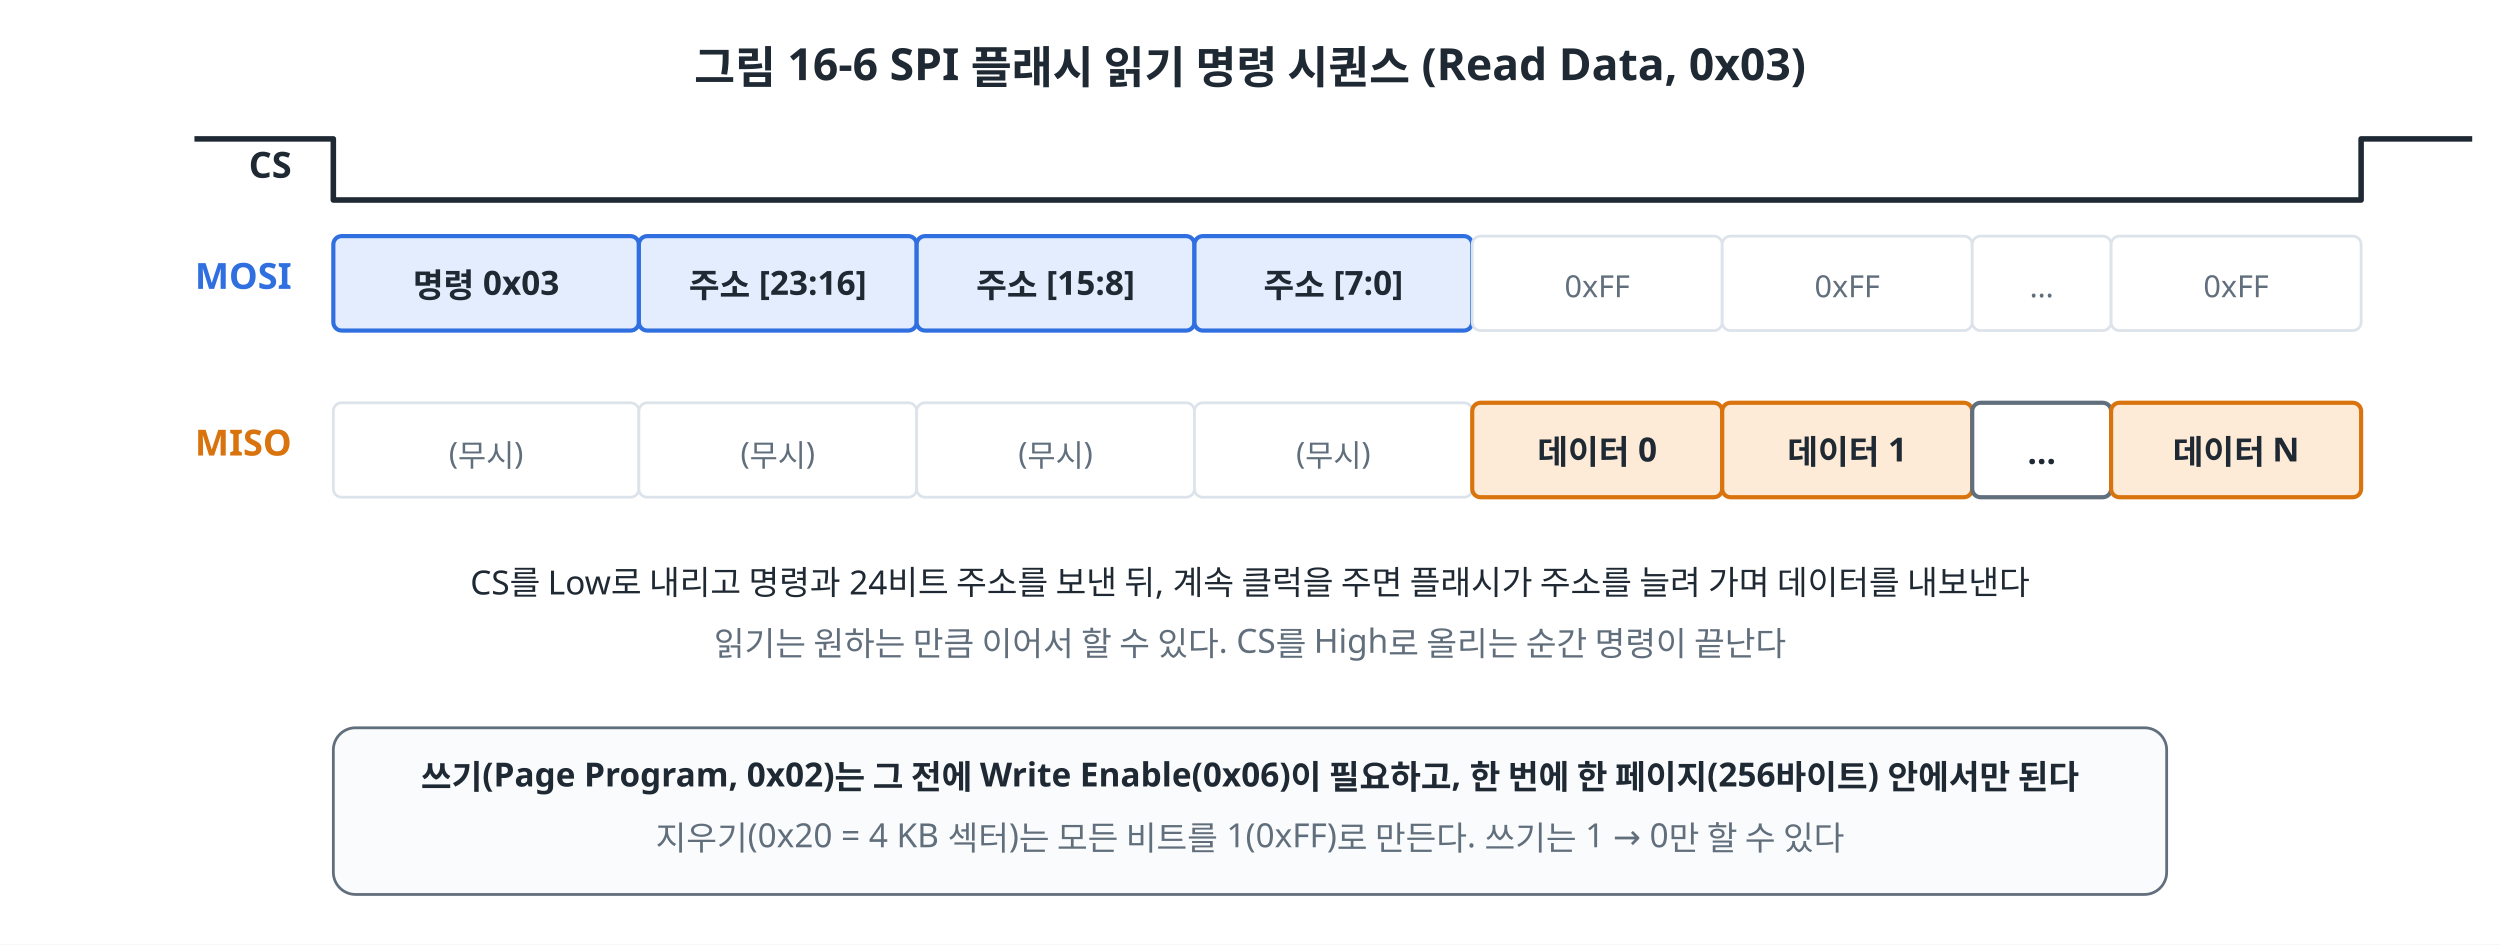
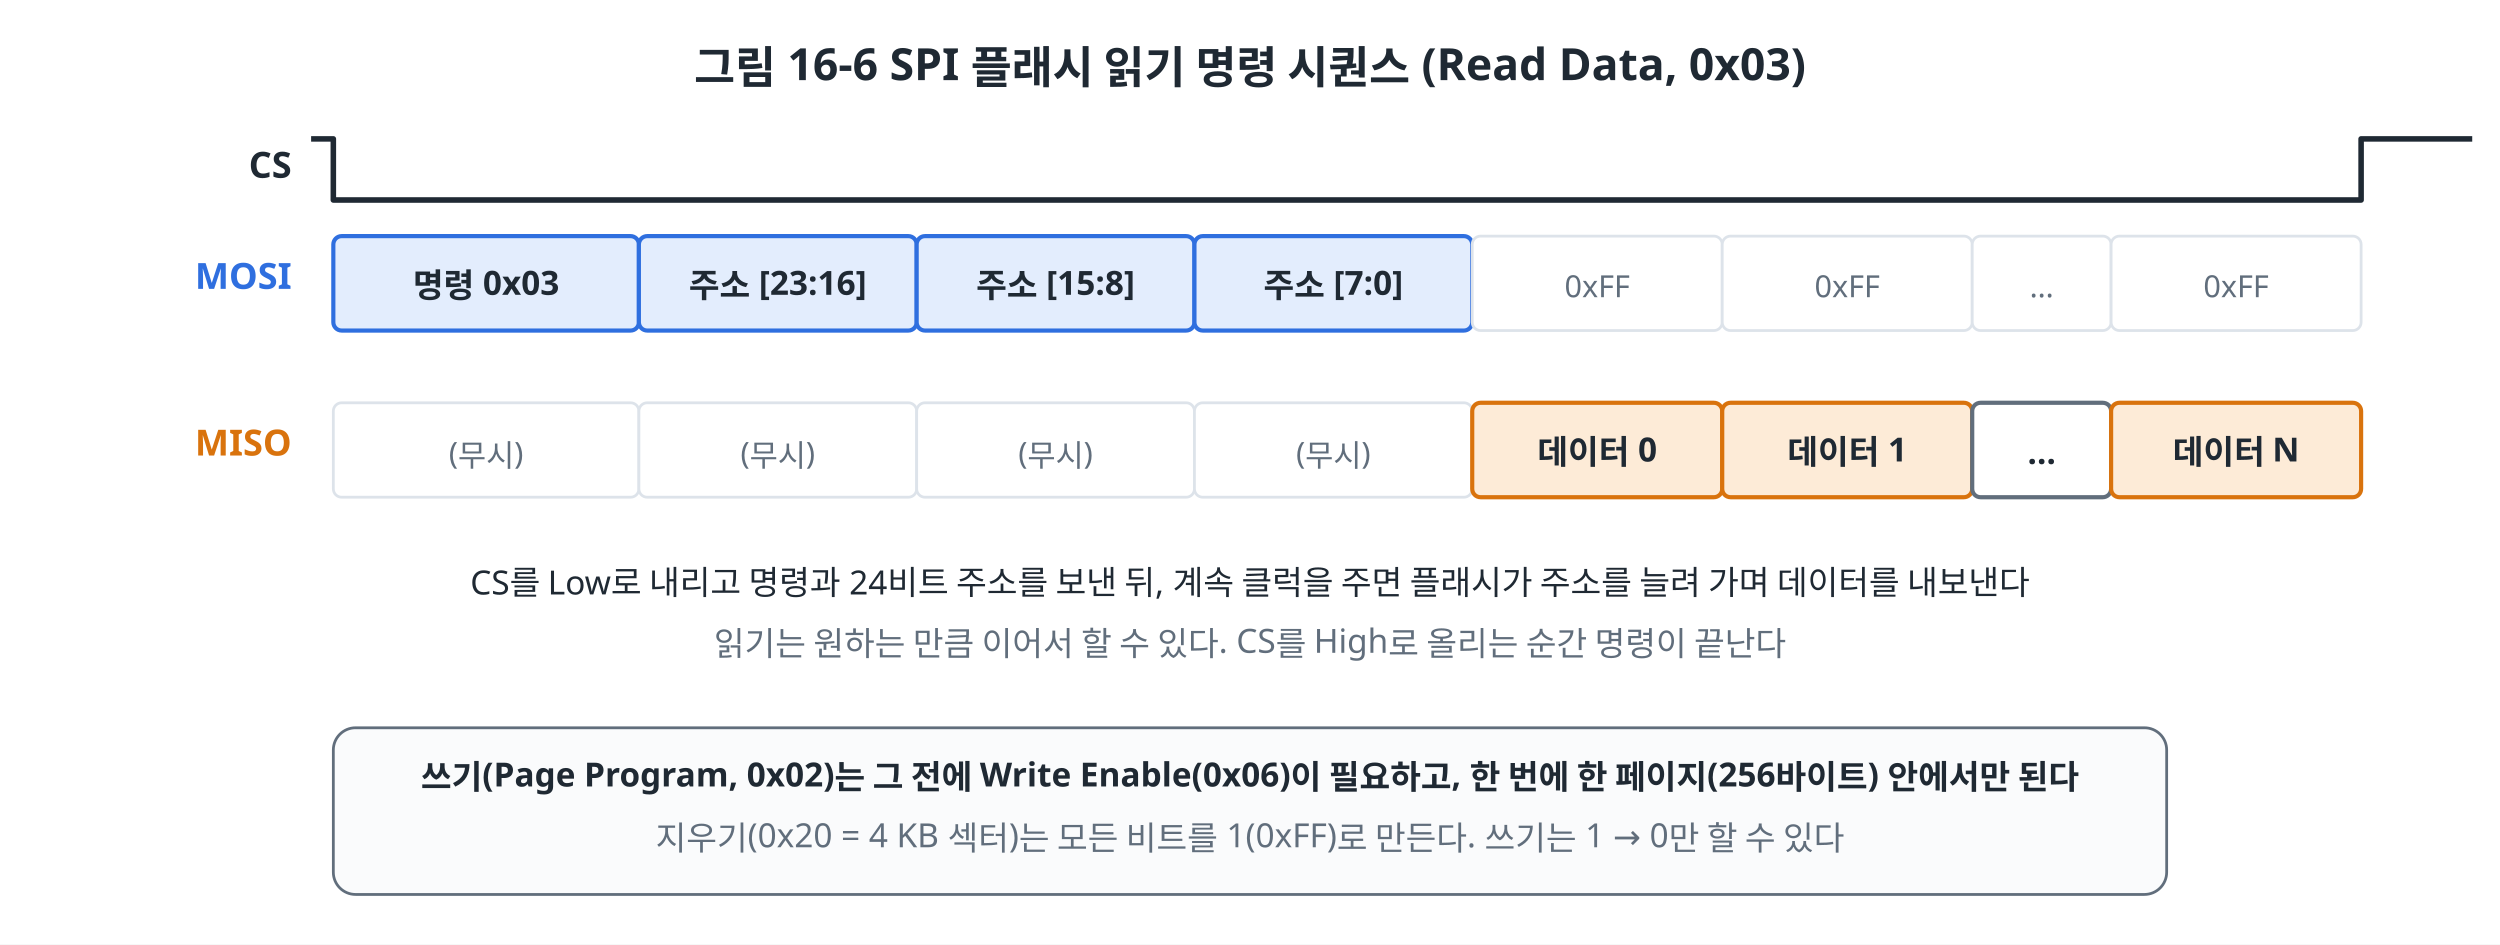
<svg xmlns="http://www.w3.org/2000/svg" width="900" height="340" viewBox="0 0 900 340" font-family="'Noto Sans KR','Apple SD Gothic Neo','Malgun Gothic',sans-serif">
  <defs>
    <marker id="arrow" viewBox="0 0 10 10" refX="9" refY="5" markerWidth="7" markerHeight="7" orient="auto-start-reverse">
      <path d="M0,0 L10,5 L0,10 z" fill="#334e68" />
    </marker>
  </defs>
  <rect width="100%" height="100%" fill="#ffffff" />
  <text x="450.0" y="30.0" font-size="16" text-anchor="middle" fill="#1f2933" font-weight="bold">그림 16-6  SPI 플래시 읽기 명령 시퀀스 (Read Data, 0x03)</text>
  <text x="105.0" y="104.0" font-size="13" text-anchor="end" fill="#2f6fdf" font-weight="bold">MOSI</text>
  <text x="105.0" y="164.0" font-size="13" text-anchor="end" fill="#d9730d" font-weight="bold">MISO</text>
  <text x="105.0" y="64.0" font-size="13" text-anchor="end" fill="#1f2933" font-weight="bold">CS</text>
-   <path d="M70,50 L120,50 L120,72 L850,72 L850,50 L890,50" stroke="#1f2933" stroke-width="2" fill="none" stroke-linejoin="round" />
+   <path d="M112,50 L120,50 L120,72 L850,72 L850,50 L890,50" stroke="#1f2933" stroke-width="2" fill="none" stroke-linejoin="round" />
  <rect x="120.0" y="85.0" width="110.0" height="34.0" rx="3" fill="#e3edfd" stroke="#2f6fdf" stroke-width="1.5" />
  <text x="175.0" y="107.0" font-size="12" text-anchor="middle" fill="#1f2933" font-weight="bold">명령 0x03</text>
  <rect x="120.0" y="145.0" width="110.0" height="34.0" rx="3" fill="#ffffff" stroke="#dde3ea" stroke-width="1" />
  <text x="175.0" y="167.0" font-size="11" text-anchor="middle" fill="#616e7c" font-weight="normal">(무시)</text>
  <rect x="230.0" y="85.0" width="100.0" height="34.0" rx="3" fill="#e3edfd" stroke="#2f6fdf" stroke-width="1.5" />
  <text x="280.0" y="107.0" font-size="12" text-anchor="middle" fill="#1f2933" font-weight="bold">주소 [23:16]</text>
  <rect x="230.0" y="145.0" width="100.0" height="34.0" rx="3" fill="#ffffff" stroke="#dde3ea" stroke-width="1" />
  <text x="280.0" y="167.0" font-size="11" text-anchor="middle" fill="#616e7c" font-weight="normal">(무시)</text>
  <rect x="330.0" y="85.0" width="100.0" height="34.0" rx="3" fill="#e3edfd" stroke="#2f6fdf" stroke-width="1.5" />
  <text x="380.0" y="107.0" font-size="12" text-anchor="middle" fill="#1f2933" font-weight="bold">주소 [15:8]</text>
  <rect x="330.0" y="145.0" width="100.0" height="34.0" rx="3" fill="#ffffff" stroke="#dde3ea" stroke-width="1" />
  <text x="380.0" y="167.0" font-size="11" text-anchor="middle" fill="#616e7c" font-weight="normal">(무시)</text>
  <rect x="430.0" y="85.0" width="100.0" height="34.0" rx="3" fill="#e3edfd" stroke="#2f6fdf" stroke-width="1.5" />
  <text x="480.0" y="107.0" font-size="12" text-anchor="middle" fill="#1f2933" font-weight="bold">주소 [7:0]</text>
  <rect x="430.0" y="145.0" width="100.0" height="34.0" rx="3" fill="#ffffff" stroke="#dde3ea" stroke-width="1" />
  <text x="480.0" y="167.0" font-size="11" text-anchor="middle" fill="#616e7c" font-weight="normal">(무시)</text>
  <rect x="530.0" y="85.0" width="90.0" height="34.0" rx="3" fill="#ffffff" stroke="#dde3ea" stroke-width="1" />
  <text x="575.0" y="107.0" font-size="11" text-anchor="middle" fill="#616e7c" font-weight="normal">0xFF</text>
  <rect x="530.0" y="145.0" width="90.0" height="34.0" rx="3" fill="#fdebd7" stroke="#d9730d" stroke-width="1.5" />
  <text x="575.0" y="167.0" font-size="12" text-anchor="middle" fill="#1f2933" font-weight="bold">데이터 0</text>
  <rect x="620.0" y="85.0" width="90.0" height="34.0" rx="3" fill="#ffffff" stroke="#dde3ea" stroke-width="1" />
  <text x="665.0" y="107.0" font-size="11" text-anchor="middle" fill="#616e7c" font-weight="normal">0xFF</text>
  <rect x="620.0" y="145.0" width="90.0" height="34.0" rx="3" fill="#fdebd7" stroke="#d9730d" stroke-width="1.5" />
  <text x="665.0" y="167.0" font-size="12" text-anchor="middle" fill="#1f2933" font-weight="bold">데이터 1</text>
  <rect x="710.0" y="85.0" width="50.0" height="34.0" rx="3" fill="#ffffff" stroke="#dde3ea" stroke-width="1" />
  <text x="735.0" y="107.0" font-size="11" text-anchor="middle" fill="#616e7c" font-weight="normal">…</text>
  <rect x="710.0" y="145.0" width="50.0" height="34.0" rx="3" fill="#ffffff" stroke="#616e7c" stroke-width="1.5" />
  <text x="735.0" y="167.0" font-size="12" text-anchor="middle" fill="#1f2933" font-weight="bold">…</text>
  <rect x="760.0" y="85.0" width="90.0" height="34.0" rx="3" fill="#ffffff" stroke="#dde3ea" stroke-width="1" />
  <text x="805.0" y="107.0" font-size="11" text-anchor="middle" fill="#616e7c" font-weight="normal">0xFF</text>
  <rect x="760.0" y="145.0" width="90.0" height="34.0" rx="3" fill="#fdebd7" stroke="#d9730d" stroke-width="1.5" />
  <text x="805.0" y="167.0" font-size="12" text-anchor="middle" fill="#1f2933" font-weight="bold">데이터 N</text>
  <text x="450.0" y="214.0" font-size="12" text-anchor="middle" fill="#1f2933" font-weight="normal">CS를 Low로 내리고 명령과 24비트 주소를 보낸 뒤, 계속 클럭을 주면 플래시가 주소를 늘려 가며 데이터를 내보낸다</text>
  <text x="450.0" y="236.0" font-size="12" text-anchor="middle" fill="#616e7c" font-weight="normal">읽기는 원하는 만큼 이어서 할 수 있다. CS를 High로 올리는 순간 명령이 끝난다</text>
  <rect x="120.0" y="262.0" width="660.0" height="60.0" rx="8" fill="#fafbfc" stroke="#616e7c" stroke-width="1" />
  <text x="450.0" y="284.0" font-size="12" text-anchor="middle" fill="#1f2933" font-weight="bold">쓰기(Page Program, 0x02)는 그 전에 Write Enable(0x06)이 필요하고, 한 번에 한 페이지(256바이트) 안에서만 된다</text>
  <text x="450.0" y="306.0" font-size="12" text-anchor="middle" fill="#616e7c" font-weight="normal">지우기(0x20 = 4 KB 섹터)는 모든 비트를 1(0xFF)로 만든다. 쓰기는 1 → 0만 할 수 있다</text>
</svg>
